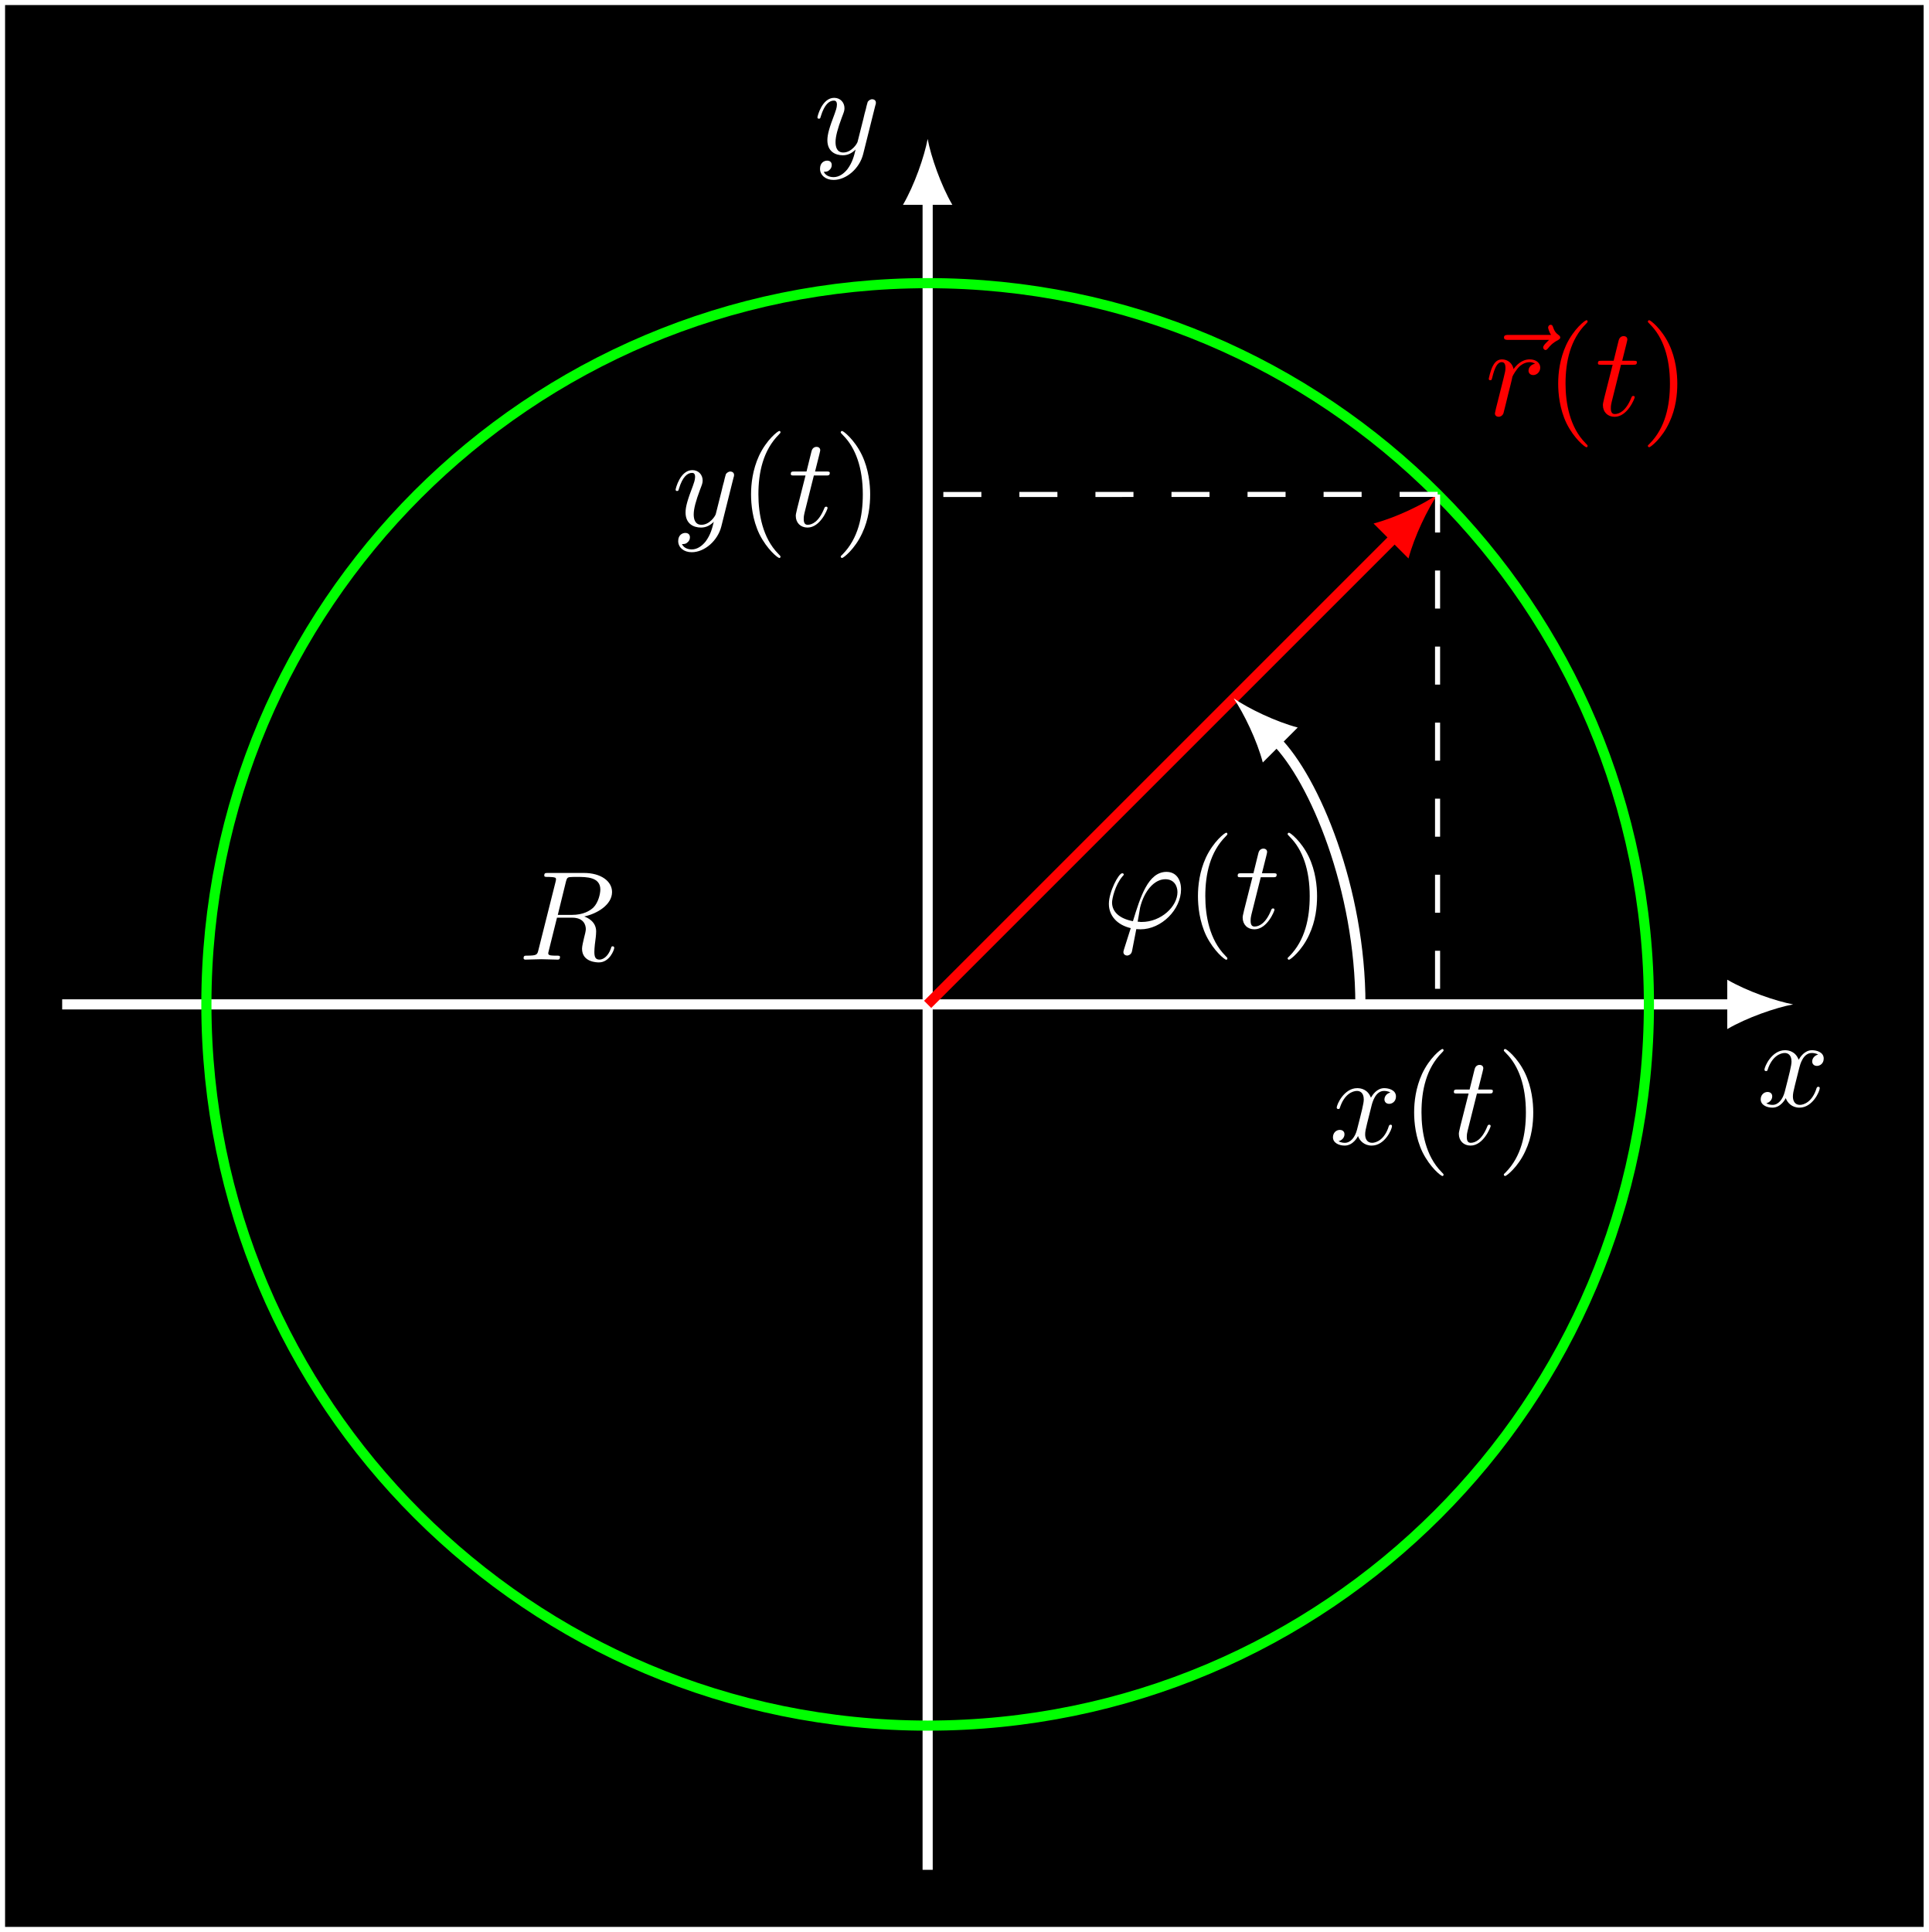
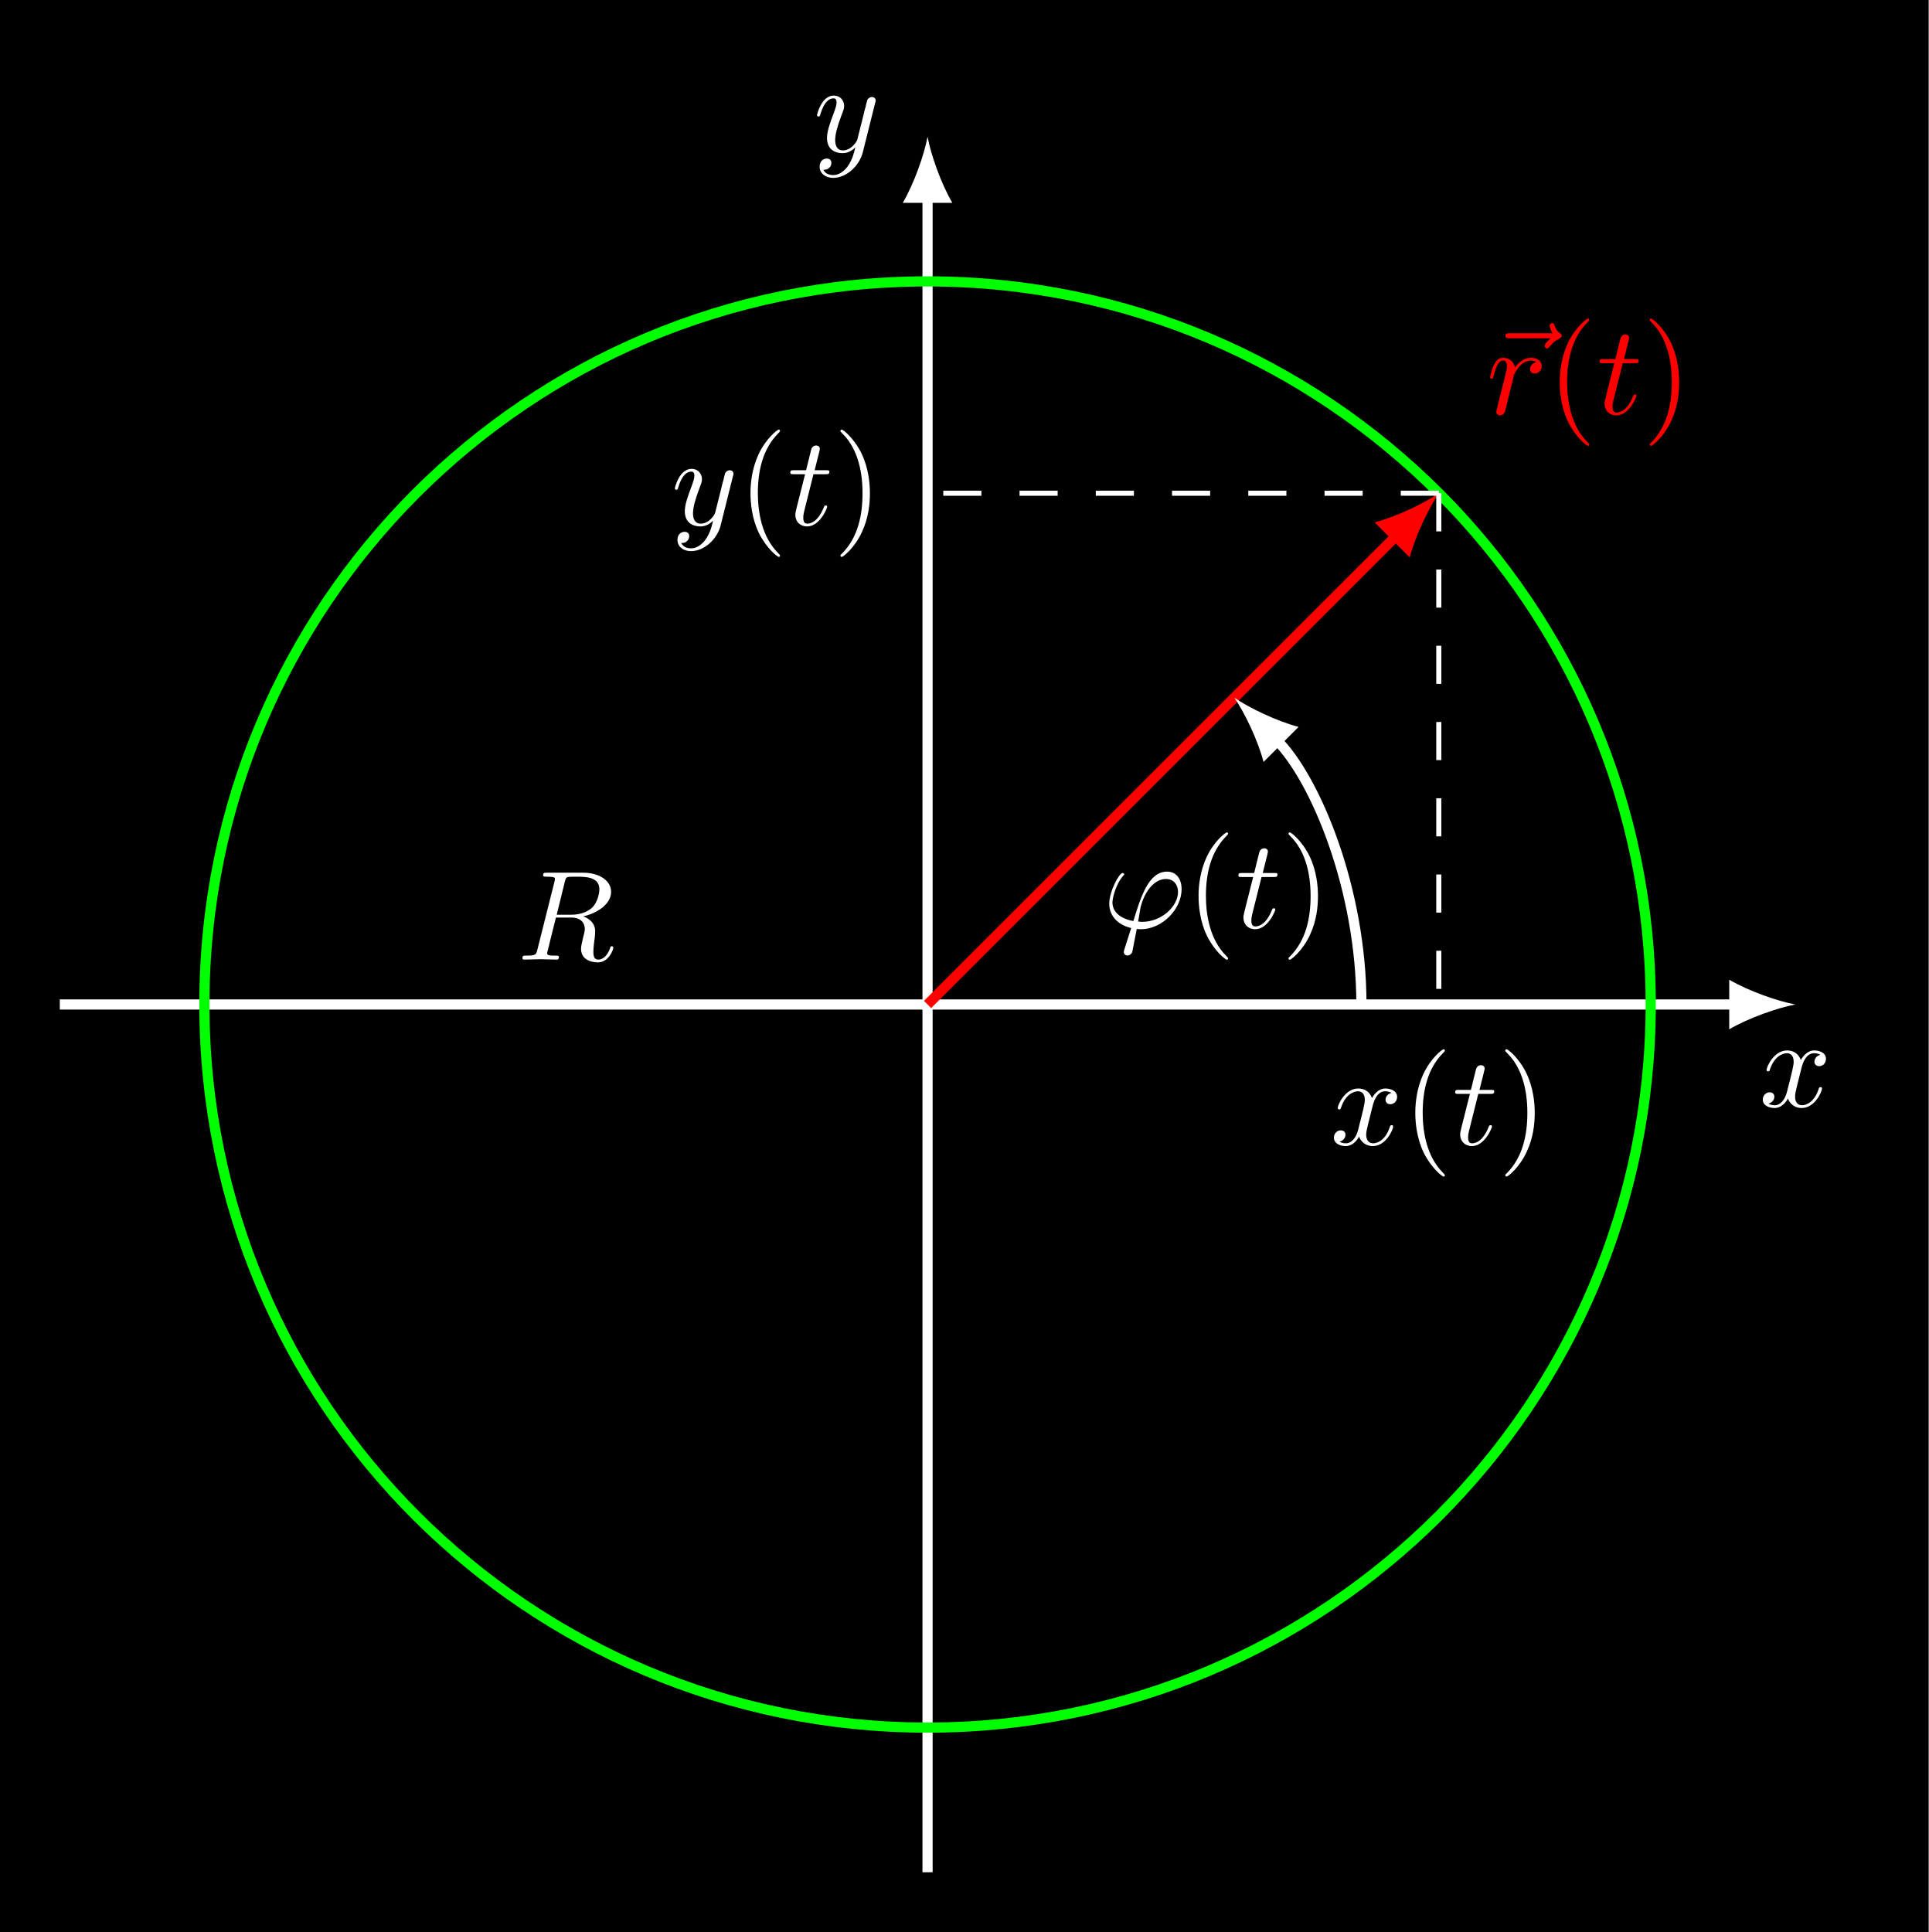
- <svg xmlns="http://www.w3.org/2000/svg" xmlns:xlink="http://www.w3.org/1999/xlink" width="151.606pt" height="151.872pt" viewBox="0 0 151.606 151.872" version="1.1">
+ <svg xmlns="http://www.w3.org/2000/svg" xmlns:xlink="http://www.w3.org/1999/xlink" width="151.207pt" height="151.474pt" viewBox="0 0 151.207 151.474" version="1.1">
  <defs>
    <g>
      <symbol overflow="visible" id="glyph0-0">
        <path style="stroke:none;" d="" />
      </symbol>
      <symbol overflow="visible" id="glyph0-1">
        <path style="stroke:none;" d="M 3.328 -3.016 C 3.391 -3.266 3.625 -4.188 4.312 -4.188 C 4.359 -4.188 4.609 -4.188 4.812 -4.062 C 4.531 -4 4.344 -3.766 4.344 -3.516 C 4.344 -3.359 4.453 -3.172 4.719 -3.172 C 4.938 -3.172 5.25 -3.344 5.25 -3.75 C 5.25 -4.266 4.672 -4.406 4.328 -4.406 C 3.75 -4.406 3.406 -3.875 3.281 -3.656 C 3.031 -4.312 2.5 -4.406 2.203 -4.406 C 1.172 -4.406 0.594 -3.125 0.594 -2.875 C 0.594 -2.766 0.703 -2.766 0.719 -2.766 C 0.797 -2.766 0.828 -2.797 0.844 -2.875 C 1.188 -3.938 1.844 -4.188 2.188 -4.188 C 2.375 -4.188 2.719 -4.094 2.719 -3.516 C 2.719 -3.203 2.547 -2.547 2.188 -1.141 C 2.031 -0.531 1.672 -0.109 1.234 -0.109 C 1.172 -0.109 0.953 -0.109 0.734 -0.234 C 0.984 -0.297 1.203 -0.5 1.203 -0.781 C 1.203 -1.047 0.984 -1.125 0.844 -1.125 C 0.531 -1.125 0.297 -0.875 0.297 -0.547 C 0.297 -0.094 0.781 0.109 1.219 0.109 C 1.891 0.109 2.25 -0.594 2.266 -0.641 C 2.391 -0.281 2.75 0.109 3.344 0.109 C 4.375 0.109 4.938 -1.172 4.938 -1.422 C 4.938 -1.531 4.859 -1.531 4.828 -1.531 C 4.734 -1.531 4.719 -1.484 4.688 -1.422 C 4.359 -0.344 3.688 -0.109 3.375 -0.109 C 2.984 -0.109 2.828 -0.422 2.828 -0.766 C 2.828 -0.984 2.875 -1.203 2.984 -1.641 Z M 3.328 -3.016 " />
      </symbol>
      <symbol overflow="visible" id="glyph0-2">
        <path style="stroke:none;" d="M 4.844 -3.797 C 4.891 -3.938 4.891 -3.953 4.891 -4.031 C 4.891 -4.203 4.75 -4.297 4.594 -4.297 C 4.5 -4.297 4.344 -4.234 4.25 -4.094 C 4.234 -4.031 4.141 -3.734 4.109 -3.547 C 4.031 -3.297 3.969 -3.016 3.906 -2.75 L 3.453 -0.953 C 3.422 -0.812 2.984 -0.109 2.328 -0.109 C 1.828 -0.109 1.719 -0.547 1.719 -0.922 C 1.719 -1.375 1.891 -2 2.219 -2.875 C 2.375 -3.281 2.422 -3.391 2.422 -3.594 C 2.422 -4.031 2.109 -4.406 1.609 -4.406 C 0.656 -4.406 0.297 -2.953 0.297 -2.875 C 0.297 -2.766 0.391 -2.766 0.406 -2.766 C 0.516 -2.766 0.516 -2.797 0.562 -2.953 C 0.844 -3.891 1.234 -4.188 1.578 -4.188 C 1.656 -4.188 1.828 -4.188 1.828 -3.875 C 1.828 -3.625 1.719 -3.359 1.656 -3.172 C 1.25 -2.109 1.078 -1.547 1.078 -1.078 C 1.078 -0.188 1.703 0.109 2.297 0.109 C 2.688 0.109 3.016 -0.062 3.297 -0.344 C 3.172 0.172 3.047 0.672 2.656 1.203 C 2.391 1.531 2.016 1.828 1.562 1.828 C 1.422 1.828 0.969 1.797 0.797 1.406 C 0.953 1.406 1.094 1.406 1.219 1.281 C 1.328 1.203 1.422 1.062 1.422 0.875 C 1.422 0.562 1.156 0.531 1.062 0.531 C 0.828 0.531 0.5 0.688 0.5 1.172 C 0.5 1.672 0.938 2.047 1.562 2.047 C 2.578 2.047 3.609 1.141 3.891 0.016 Z M 4.844 -3.797 " />
      </symbol>
      <symbol overflow="visible" id="glyph0-3">
        <path style="stroke:none;" d="M 5.359 -5.938 C 5.219 -5.797 4.891 -5.516 4.891 -5.344 C 4.891 -5.25 4.984 -5.141 5.078 -5.141 C 5.172 -5.141 5.219 -5.219 5.281 -5.281 C 5.391 -5.422 5.625 -5.703 6.062 -5.922 C 6.125 -5.969 6.234 -6.016 6.234 -6.125 C 6.234 -6.234 6.156 -6.281 6.094 -6.328 C 5.875 -6.484 5.766 -6.656 5.688 -6.891 C 5.656 -6.984 5.625 -7.125 5.484 -7.125 C 5.344 -7.125 5.281 -6.984 5.281 -6.906 C 5.281 -6.859 5.359 -6.547 5.516 -6.328 L 2.156 -6.328 C 2 -6.328 1.812 -6.328 1.812 -6.125 C 1.812 -5.938 2 -5.938 2.156 -5.938 Z M 5.359 -5.938 " />
      </symbol>
      <symbol overflow="visible" id="glyph0-4">
        <path style="stroke:none;" d="M 0.875 -0.594 C 0.844 -0.438 0.781 -0.203 0.781 -0.156 C 0.781 0.016 0.922 0.109 1.078 0.109 C 1.203 0.109 1.375 0.031 1.453 -0.172 C 1.469 -0.203 1.797 -1.562 1.844 -1.75 C 1.922 -2.078 2.109 -2.766 2.156 -3.047 C 2.203 -3.172 2.484 -3.641 2.719 -3.859 C 2.797 -3.922 3.094 -4.188 3.516 -4.188 C 3.781 -4.188 3.922 -4.062 3.938 -4.062 C 3.641 -4.016 3.422 -3.781 3.422 -3.516 C 3.422 -3.359 3.531 -3.172 3.797 -3.172 C 4.062 -3.172 4.344 -3.406 4.344 -3.766 C 4.344 -4.109 4.031 -4.406 3.516 -4.406 C 2.875 -4.406 2.438 -3.922 2.25 -3.641 C 2.156 -4.094 1.797 -4.406 1.328 -4.406 C 0.875 -4.406 0.688 -4.016 0.594 -3.844 C 0.422 -3.5 0.297 -2.906 0.297 -2.875 C 0.297 -2.766 0.391 -2.766 0.406 -2.766 C 0.516 -2.766 0.516 -2.781 0.578 -3 C 0.75 -3.703 0.953 -4.188 1.312 -4.188 C 1.469 -4.188 1.609 -4.109 1.609 -3.734 C 1.609 -3.516 1.578 -3.406 1.453 -2.891 Z M 0.875 -0.594 " />
      </symbol>
      <symbol overflow="visible" id="glyph0-5">
        <path style="stroke:none;" d="M 2.047 -3.984 L 2.984 -3.984 C 3.188 -3.984 3.297 -3.984 3.297 -4.188 C 3.297 -4.297 3.188 -4.297 3.016 -4.297 L 2.141 -4.297 C 2.5 -5.719 2.547 -5.906 2.547 -5.969 C 2.547 -6.141 2.422 -6.234 2.25 -6.234 C 2.219 -6.234 1.938 -6.234 1.859 -5.875 L 1.469 -4.297 L 0.531 -4.297 C 0.328 -4.297 0.234 -4.297 0.234 -4.109 C 0.234 -3.984 0.312 -3.984 0.516 -3.984 L 1.391 -3.984 C 0.672 -1.156 0.625 -0.984 0.625 -0.812 C 0.625 -0.266 1 0.109 1.547 0.109 C 2.562 0.109 3.125 -1.344 3.125 -1.422 C 3.125 -1.531 3.047 -1.531 3.016 -1.531 C 2.922 -1.531 2.906 -1.5 2.859 -1.391 C 2.438 -0.344 1.906 -0.109 1.562 -0.109 C 1.359 -0.109 1.25 -0.234 1.25 -0.562 C 1.25 -0.812 1.281 -0.875 1.312 -1.047 Z M 2.047 -3.984 " />
      </symbol>
      <symbol overflow="visible" id="glyph0-6">
        <path style="stroke:none;" d="M 1.688 1.688 C 1.656 1.828 1.641 1.844 1.641 1.891 C 1.641 2.109 1.828 2.172 1.938 2.172 C 1.984 2.172 2.203 2.141 2.297 1.906 C 2.328 1.828 2.375 1.5 2.656 0.094 C 2.734 0.094 2.812 0.109 2.984 0.109 C 4.641 0.109 6.172 -1.453 6.172 -3.031 C 6.172 -3.812 5.781 -4.406 5.031 -4.406 C 3.594 -4.406 2.984 -2.469 2.391 -0.531 C 1.312 -0.734 0.75 -1.281 0.75 -2 C 0.75 -2.281 0.984 -3.375 1.578 -4.062 C 1.672 -4.156 1.672 -4.172 1.672 -4.203 C 1.672 -4.234 1.641 -4.297 1.547 -4.297 C 1.266 -4.297 0.5 -2.844 0.5 -1.891 C 0.5 -0.953 1.156 -0.234 2.219 0.016 Z M 3.078 -0.469 C 2.984 -0.469 2.969 -0.469 2.891 -0.484 C 2.766 -0.484 2.766 -0.484 2.766 -0.516 C 2.766 -0.531 2.938 -1.453 2.953 -1.594 C 3.266 -2.875 4.047 -3.828 4.938 -3.828 C 5.625 -3.828 5.891 -3.297 5.891 -2.812 C 5.891 -1.688 4.609 -0.469 3.078 -0.469 Z M 3.078 -0.469 " />
      </symbol>
      <symbol overflow="visible" id="glyph0-7">
        <path style="stroke:none;" d="M 3.734 -6.125 C 3.797 -6.359 3.828 -6.453 4.016 -6.484 C 4.109 -6.5 4.422 -6.5 4.625 -6.5 C 5.328 -6.5 6.438 -6.5 6.438 -5.516 C 6.438 -5.172 6.281 -4.484 5.891 -4.094 C 5.625 -3.844 5.109 -3.516 4.203 -3.516 L 3.094 -3.516 Z M 5.172 -3.391 C 6.188 -3.609 7.359 -4.312 7.359 -5.312 C 7.359 -6.172 6.469 -6.812 5.156 -6.812 L 2.328 -6.812 C 2.125 -6.812 2.031 -6.812 2.031 -6.609 C 2.031 -6.5 2.125 -6.5 2.312 -6.5 C 2.328 -6.5 2.516 -6.5 2.688 -6.484 C 2.875 -6.453 2.953 -6.453 2.953 -6.312 C 2.953 -6.281 2.953 -6.25 2.922 -6.125 L 1.578 -0.781 C 1.484 -0.391 1.469 -0.312 0.672 -0.312 C 0.5 -0.312 0.406 -0.312 0.406 -0.109 C 0.406 0 0.531 0 0.547 0 C 0.828 0 1.531 -0.031 1.797 -0.031 C 2.078 -0.031 2.797 0 3.078 0 C 3.156 0 3.266 0 3.266 -0.203 C 3.266 -0.312 3.188 -0.312 2.984 -0.312 C 2.625 -0.312 2.344 -0.312 2.344 -0.484 C 2.344 -0.547 2.359 -0.594 2.375 -0.656 L 3.031 -3.297 L 4.219 -3.297 C 5.125 -3.297 5.297 -2.734 5.297 -2.391 C 5.297 -2.25 5.219 -1.938 5.156 -1.703 C 5.094 -1.422 5 -1.062 5 -0.859 C 5 0.219 6.203 0.219 6.328 0.219 C 7.172 0.219 7.531 -0.781 7.531 -0.922 C 7.531 -1.047 7.422 -1.047 7.406 -1.047 C 7.312 -1.047 7.297 -0.984 7.281 -0.906 C 7.031 -0.172 6.594 0 6.375 0 C 6.047 0 5.969 -0.219 5.969 -0.609 C 5.969 -0.922 6.031 -1.422 6.078 -1.75 C 6.094 -1.891 6.109 -2.078 6.109 -2.219 C 6.109 -2.984 5.438 -3.297 5.172 -3.391 Z M 5.172 -3.391 " />
      </symbol>
      <symbol overflow="visible" id="glyph1-0">
        <path style="stroke:none;" d="" />
      </symbol>
      <symbol overflow="visible" id="glyph1-1">
        <path style="stroke:none;" d="M 3.297 2.391 C 3.297 2.359 3.297 2.344 3.125 2.172 C 1.891 0.922 1.562 -0.969 1.562 -2.5 C 1.562 -4.234 1.938 -5.969 3.172 -7.203 C 3.297 -7.328 3.297 -7.344 3.297 -7.375 C 3.297 -7.453 3.266 -7.484 3.203 -7.484 C 3.094 -7.484 2.203 -6.797 1.609 -5.531 C 1.109 -4.438 0.984 -3.328 0.984 -2.5 C 0.984 -1.719 1.094 -0.516 1.641 0.625 C 2.25 1.844 3.094 2.5 3.203 2.5 C 3.266 2.5 3.297 2.469 3.297 2.391 Z M 3.297 2.391 " />
      </symbol>
      <symbol overflow="visible" id="glyph1-2">
        <path style="stroke:none;" d="M 2.875 -2.5 C 2.875 -3.266 2.766 -4.469 2.219 -5.609 C 1.625 -6.828 0.766 -7.484 0.672 -7.484 C 0.609 -7.484 0.562 -7.438 0.562 -7.375 C 0.562 -7.344 0.562 -7.328 0.75 -7.141 C 1.734 -6.156 2.297 -4.578 2.297 -2.5 C 2.297 -0.781 1.938 0.969 0.703 2.219 C 0.562 2.344 0.562 2.359 0.562 2.391 C 0.562 2.453 0.609 2.5 0.672 2.5 C 0.766 2.5 1.672 1.812 2.25 0.547 C 2.766 -0.547 2.875 -1.656 2.875 -2.5 Z M 2.875 -2.5 " />
      </symbol>
    </g>
    <clipPath id="clip1">
-       <path d="M 0 0 L 151.605 0 L 151.605 151.871 L 0 151.871 Z M 0 0 " />
+       <path d="M 0 0 L 151.207 0 L 151.207 151.473 L 0 151.473 Z M 0 0 " />
    </clipPath>
  </defs>
  <g id="surface1">
    <g clip-path="url(#clip1)" clip-rule="nonzero">
-       <path style="fill-rule:nonzero;fill:rgb(0%,0%,0%);fill-opacity:1;stroke-width:0.399;stroke-linecap:butt;stroke-linejoin:miter;stroke:rgb(100%,100%,100%);stroke-opacity:1;stroke-miterlimit:10;" d="M -72.719 -72.719 L -72.719 78.754 L 78.488 78.754 L 78.488 -72.719 Z M -72.719 -72.719 " transform="matrix(1,0,0,-1,72.918,78.953)" />
+       <path style=" stroke:none;fill-rule:nonzero;fill:rgb(0%,0%,0%);fill-opacity:1;" d="M 0 151.477 L 0 0 L 151.207 0 L 151.207 151.477 Z M 0 151.477 " />
    </g>
-     <path style="fill:none;stroke-width:0.797;stroke-linecap:butt;stroke-linejoin:miter;stroke:rgb(100%,100%,100%);stroke-opacity:1;stroke-miterlimit:10;" d="M -68.031 -0 L 63.371 -0 " transform="matrix(1,0,0,-1,72.918,78.953)" />
-     <path style=" stroke:none;fill-rule:nonzero;fill:rgb(100%,100%,100%);fill-opacity:1;" d="M 140.949 78.953 C 139.57 78.695 137.324 77.918 135.77 77.012 L 135.77 80.895 C 137.324 79.988 139.57 79.211 140.949 78.953 " />
+     <path style="fill:none;stroke-width:0.797;stroke-linecap:butt;stroke-linejoin:miter;stroke:rgb(100%,100%,100%);stroke-opacity:1;stroke-miterlimit:10;" d="M -68.031 0.001 L 63.371 0.001 " transform="matrix(1,0,0,-1,72.719,78.755)" />
+     <path style=" stroke:none;fill-rule:nonzero;fill:rgb(100%,100%,100%);fill-opacity:1;" d="M 140.75 78.754 C 139.371 78.496 137.125 77.719 135.57 76.812 L 135.57 80.699 C 137.125 79.793 139.371 79.016 140.75 78.754 " />
    <g style="fill:rgb(100%,100%,100%);fill-opacity:1;">
-       <use xlink:href="#glyph0-1" x="138.103" y="86.962" />
+       <use xlink:href="#glyph0-1" x="137.904" y="86.763" />
    </g>
-     <path style="fill:none;stroke-width:0.797;stroke-linecap:butt;stroke-linejoin:miter;stroke:rgb(100%,100%,100%);stroke-opacity:1;stroke-miterlimit:10;" d="M -0 -68.031 L -0 63.371 " transform="matrix(1,0,0,-1,72.918,78.953)" />
-     <path style=" stroke:none;fill-rule:nonzero;fill:rgb(100%,100%,100%);fill-opacity:1;" d="M 72.918 10.922 C 72.66 12.301 71.883 14.547 70.977 16.102 L 74.859 16.102 C 73.953 14.547 73.176 12.301 72.918 10.922 " />
+     <path style="fill:none;stroke-width:0.797;stroke-linecap:butt;stroke-linejoin:miter;stroke:rgb(100%,100%,100%);stroke-opacity:1;stroke-miterlimit:10;" d="M -0 -68.034 L -0 63.368 " transform="matrix(1,0,0,-1,72.719,78.755)" />
+     <path style=" stroke:none;fill-rule:nonzero;fill:rgb(100%,100%,100%);fill-opacity:1;" d="M 72.719 10.723 C 72.461 12.105 71.684 14.348 70.777 15.902 L 74.66 15.902 C 73.754 14.348 72.977 12.105 72.719 10.723 " />
    <g style="fill:rgb(100%,100%,100%);fill-opacity:1;">
-       <use xlink:href="#glyph0-2" x="63.958" y="12.097" />
+       <use xlink:href="#glyph0-2" x="63.758" y="11.9" />
    </g>
-     <path style="fill:none;stroke-width:0.797;stroke-linecap:butt;stroke-linejoin:miter;stroke:rgb(0%,100%,0%);stroke-opacity:1;stroke-miterlimit:10;" d="M 56.695 -0 C 56.695 31.312 31.312 56.695 -0 56.695 C -31.313 56.695 -56.695 31.312 -56.695 -0 C -56.695 -31.313 -31.313 -56.695 -0 -56.695 C 31.312 -56.695 56.695 -31.313 56.695 -0 Z M 56.695 -0 " transform="matrix(1,0,0,-1,72.918,78.953)" />
-     <path style="fill:none;stroke-width:0.797;stroke-linecap:butt;stroke-linejoin:miter;stroke:rgb(100%,0%,0%);stroke-opacity:1;stroke-miterlimit:10;" d="M -0 -0 L 36.793 36.793 " transform="matrix(1,0,0,-1,72.918,78.953)" />
-     <path style=" stroke:none;fill-rule:nonzero;fill:rgb(100%,0%,0%);fill-opacity:1;" d="M 113.008 38.863 C 111.848 39.66 109.711 40.695 107.969 41.152 L 110.715 43.902 C 111.176 42.16 112.211 40.023 113.008 38.863 " />
+     <path style="fill:none;stroke-width:0.797;stroke-linecap:butt;stroke-linejoin:miter;stroke:rgb(0%,100%,0%);stroke-opacity:1;stroke-miterlimit:10;" d="M 56.695 0.001 C 56.695 31.31 31.312 56.693 -0 56.693 C -31.313 56.693 -56.696 31.31 -56.696 0.001 C -56.696 -31.311 -31.313 -56.694 -0 -56.694 C 31.312 -56.694 56.695 -31.311 56.695 0.001 Z M 56.695 0.001 " transform="matrix(1,0,0,-1,72.719,78.755)" />
+     <path style="fill:none;stroke-width:0.797;stroke-linecap:butt;stroke-linejoin:miter;stroke:rgb(100%,0%,0%);stroke-opacity:1;stroke-miterlimit:10;" d="M -0 0.001 L 36.793 36.79 " transform="matrix(1,0,0,-1,72.719,78.755)" />
+     <path style=" stroke:none;fill-rule:nonzero;fill:rgb(100%,0%,0%);fill-opacity:1;" d="M 112.809 38.668 C 111.648 39.461 109.512 40.5 107.77 40.957 L 110.52 43.703 C 110.977 41.965 112.016 39.828 112.809 38.668 " />
    <g style="fill:rgb(100%,0%,0%);fill-opacity:1;">
-       <use xlink:href="#glyph0-3" x="116.408" y="32.656" />
+       <use xlink:href="#glyph0-3" x="116.209" y="32.457" />
    </g>
    <g style="fill:rgb(100%,0%,0%);fill-opacity:1;">
-       <use xlink:href="#glyph0-4" x="116.727" y="32.656" />
+       <use xlink:href="#glyph0-4" x="116.528" y="32.457" />
    </g>
    <g style="fill:rgb(100%,0%,0%);fill-opacity:1;">
-       <use xlink:href="#glyph1-1" x="121.497" y="32.656" />
+       <use xlink:href="#glyph1-1" x="121.298" y="32.457" />
    </g>
    <g style="fill:rgb(100%,0%,0%);fill-opacity:1;">
-       <use xlink:href="#glyph0-5" x="125.371" y="32.656" />
+       <use xlink:href="#glyph0-5" x="125.172" y="32.457" />
    </g>
    <g style="fill:rgb(100%,0%,0%);fill-opacity:1;">
-       <use xlink:href="#glyph1-2" x="128.969" y="32.656" />
+       <use xlink:href="#glyph1-2" x="128.77" y="32.457" />
    </g>
-     <path style="fill:none;stroke-width:0.797;stroke-linecap:butt;stroke-linejoin:miter;stroke:rgb(100%,100%,100%);stroke-opacity:1;stroke-miterlimit:10;" d="M 34.016 -0 C 34.016 9.019 30.43 17.676 27.352 20.758 " transform="matrix(1,0,0,-1,72.918,78.953)" />
-     <path style=" stroke:none;fill-rule:nonzero;fill:rgb(100%,100%,100%);fill-opacity:1;" d="M 96.973 54.898 C 97.766 56.059 98.805 58.195 99.262 59.938 L 102.008 57.188 C 100.27 56.73 98.133 55.695 96.973 54.898 " />
+     <path style="fill:none;stroke-width:0.797;stroke-linecap:butt;stroke-linejoin:miter;stroke:rgb(100%,100%,100%);stroke-opacity:1;stroke-miterlimit:10;" d="M 34.015 0.001 C 34.015 9.021 30.429 17.677 27.351 20.755 " transform="matrix(1,0,0,-1,72.719,78.755)" />
+     <path style=" stroke:none;fill-rule:nonzero;fill:rgb(100%,100%,100%);fill-opacity:1;" d="M 96.773 54.703 C 97.566 55.863 98.605 58 99.062 59.738 L 101.809 56.992 C 100.07 56.535 97.934 55.496 96.773 54.703 " />
    <g style="fill:rgb(100%,100%,100%);fill-opacity:1;">
-       <use xlink:href="#glyph0-6" x="86.663" y="72.943" />
+       <use xlink:href="#glyph0-6" x="86.464" y="72.744" />
    </g>
    <g style="fill:rgb(100%,100%,100%);fill-opacity:1;">
-       <use xlink:href="#glyph1-1" x="93.181" y="72.943" />
+       <use xlink:href="#glyph1-1" x="92.981" y="72.744" />
    </g>
    <g style="fill:rgb(100%,100%,100%);fill-opacity:1;">
-       <use xlink:href="#glyph0-5" x="97.055" y="72.943" />
+       <use xlink:href="#glyph0-5" x="96.856" y="72.744" />
    </g>
    <g style="fill:rgb(100%,100%,100%);fill-opacity:1;">
-       <use xlink:href="#glyph1-2" x="100.653" y="72.943" />
+       <use xlink:href="#glyph1-2" x="100.453" y="72.744" />
    </g>
    <g style="fill:rgb(100%,100%,100%);fill-opacity:1;">
-       <use xlink:href="#glyph0-7" x="40.751" y="75.434" />
+       <use xlink:href="#glyph0-7" x="40.552" y="75.235" />
    </g>
-     <path style="fill:none;stroke-width:0.399;stroke-linecap:butt;stroke-linejoin:miter;stroke:rgb(100%,100%,100%);stroke-opacity:1;stroke-dasharray:2.989,2.989;stroke-miterlimit:10;" d="M 40.082 40.082 L 40.082 -0 " transform="matrix(1,0,0,-1,72.918,78.953)" />
+     <path style="fill:none;stroke-width:0.399;stroke-linecap:butt;stroke-linejoin:miter;stroke:rgb(100%,100%,100%);stroke-opacity:1;stroke-dasharray:2.989,2.989;stroke-miterlimit:10;" d="M 40.082 40.083 L 40.082 0.001 " transform="matrix(1,0,0,-1,72.719,78.755)" />
    <g style="fill:rgb(100%,100%,100%);fill-opacity:1;">
-       <use xlink:href="#glyph0-1" x="104.48" y="89.944" />
+       <use xlink:href="#glyph0-1" x="104.281" y="89.747" />
    </g>
    <g style="fill:rgb(100%,100%,100%);fill-opacity:1;">
-       <use xlink:href="#glyph1-1" x="110.174" y="89.944" />
+       <use xlink:href="#glyph1-1" x="109.975" y="89.747" />
    </g>
    <g style="fill:rgb(100%,100%,100%);fill-opacity:1;">
-       <use xlink:href="#glyph0-5" x="114.048" y="89.944" />
+       <use xlink:href="#glyph0-5" x="113.849" y="89.747" />
    </g>
    <g style="fill:rgb(100%,100%,100%);fill-opacity:1;">
-       <use xlink:href="#glyph1-2" x="117.646" y="89.944" />
+       <use xlink:href="#glyph1-2" x="117.447" y="89.747" />
    </g>
-     <path style="fill:none;stroke-width:0.399;stroke-linecap:butt;stroke-linejoin:miter;stroke:rgb(100%,100%,100%);stroke-opacity:1;stroke-dasharray:2.989,2.989;stroke-miterlimit:10;" d="M 40.09 40.09 L -0 40.082 " transform="matrix(1,0,0,-1,72.918,78.953)" />
+     <path style="fill:none;stroke-width:0.399;stroke-linecap:butt;stroke-linejoin:miter;stroke:rgb(100%,100%,100%);stroke-opacity:1;stroke-dasharray:2.989,2.989;stroke-miterlimit:10;" d="M 40.09 40.087 L -0 40.083 " transform="matrix(1,0,0,-1,72.719,78.755)" />
    <g style="fill:rgb(100%,100%,100%);fill-opacity:1;">
-       <use xlink:href="#glyph0-2" x="52.81" y="41.362" />
+       <use xlink:href="#glyph0-2" x="52.611" y="41.164" />
    </g>
    <g style="fill:rgb(100%,100%,100%);fill-opacity:1;">
-       <use xlink:href="#glyph1-1" x="58.052" y="41.362" />
+       <use xlink:href="#glyph1-1" x="57.853" y="41.164" />
    </g>
    <g style="fill:rgb(100%,100%,100%);fill-opacity:1;">
-       <use xlink:href="#glyph0-5" x="61.927" y="41.362" />
+       <use xlink:href="#glyph0-5" x="61.727" y="41.164" />
    </g>
    <g style="fill:rgb(100%,100%,100%);fill-opacity:1;">
-       <use xlink:href="#glyph1-2" x="65.524" y="41.362" />
+       <use xlink:href="#glyph1-2" x="65.325" y="41.164" />
    </g>
  </g>
</svg>
